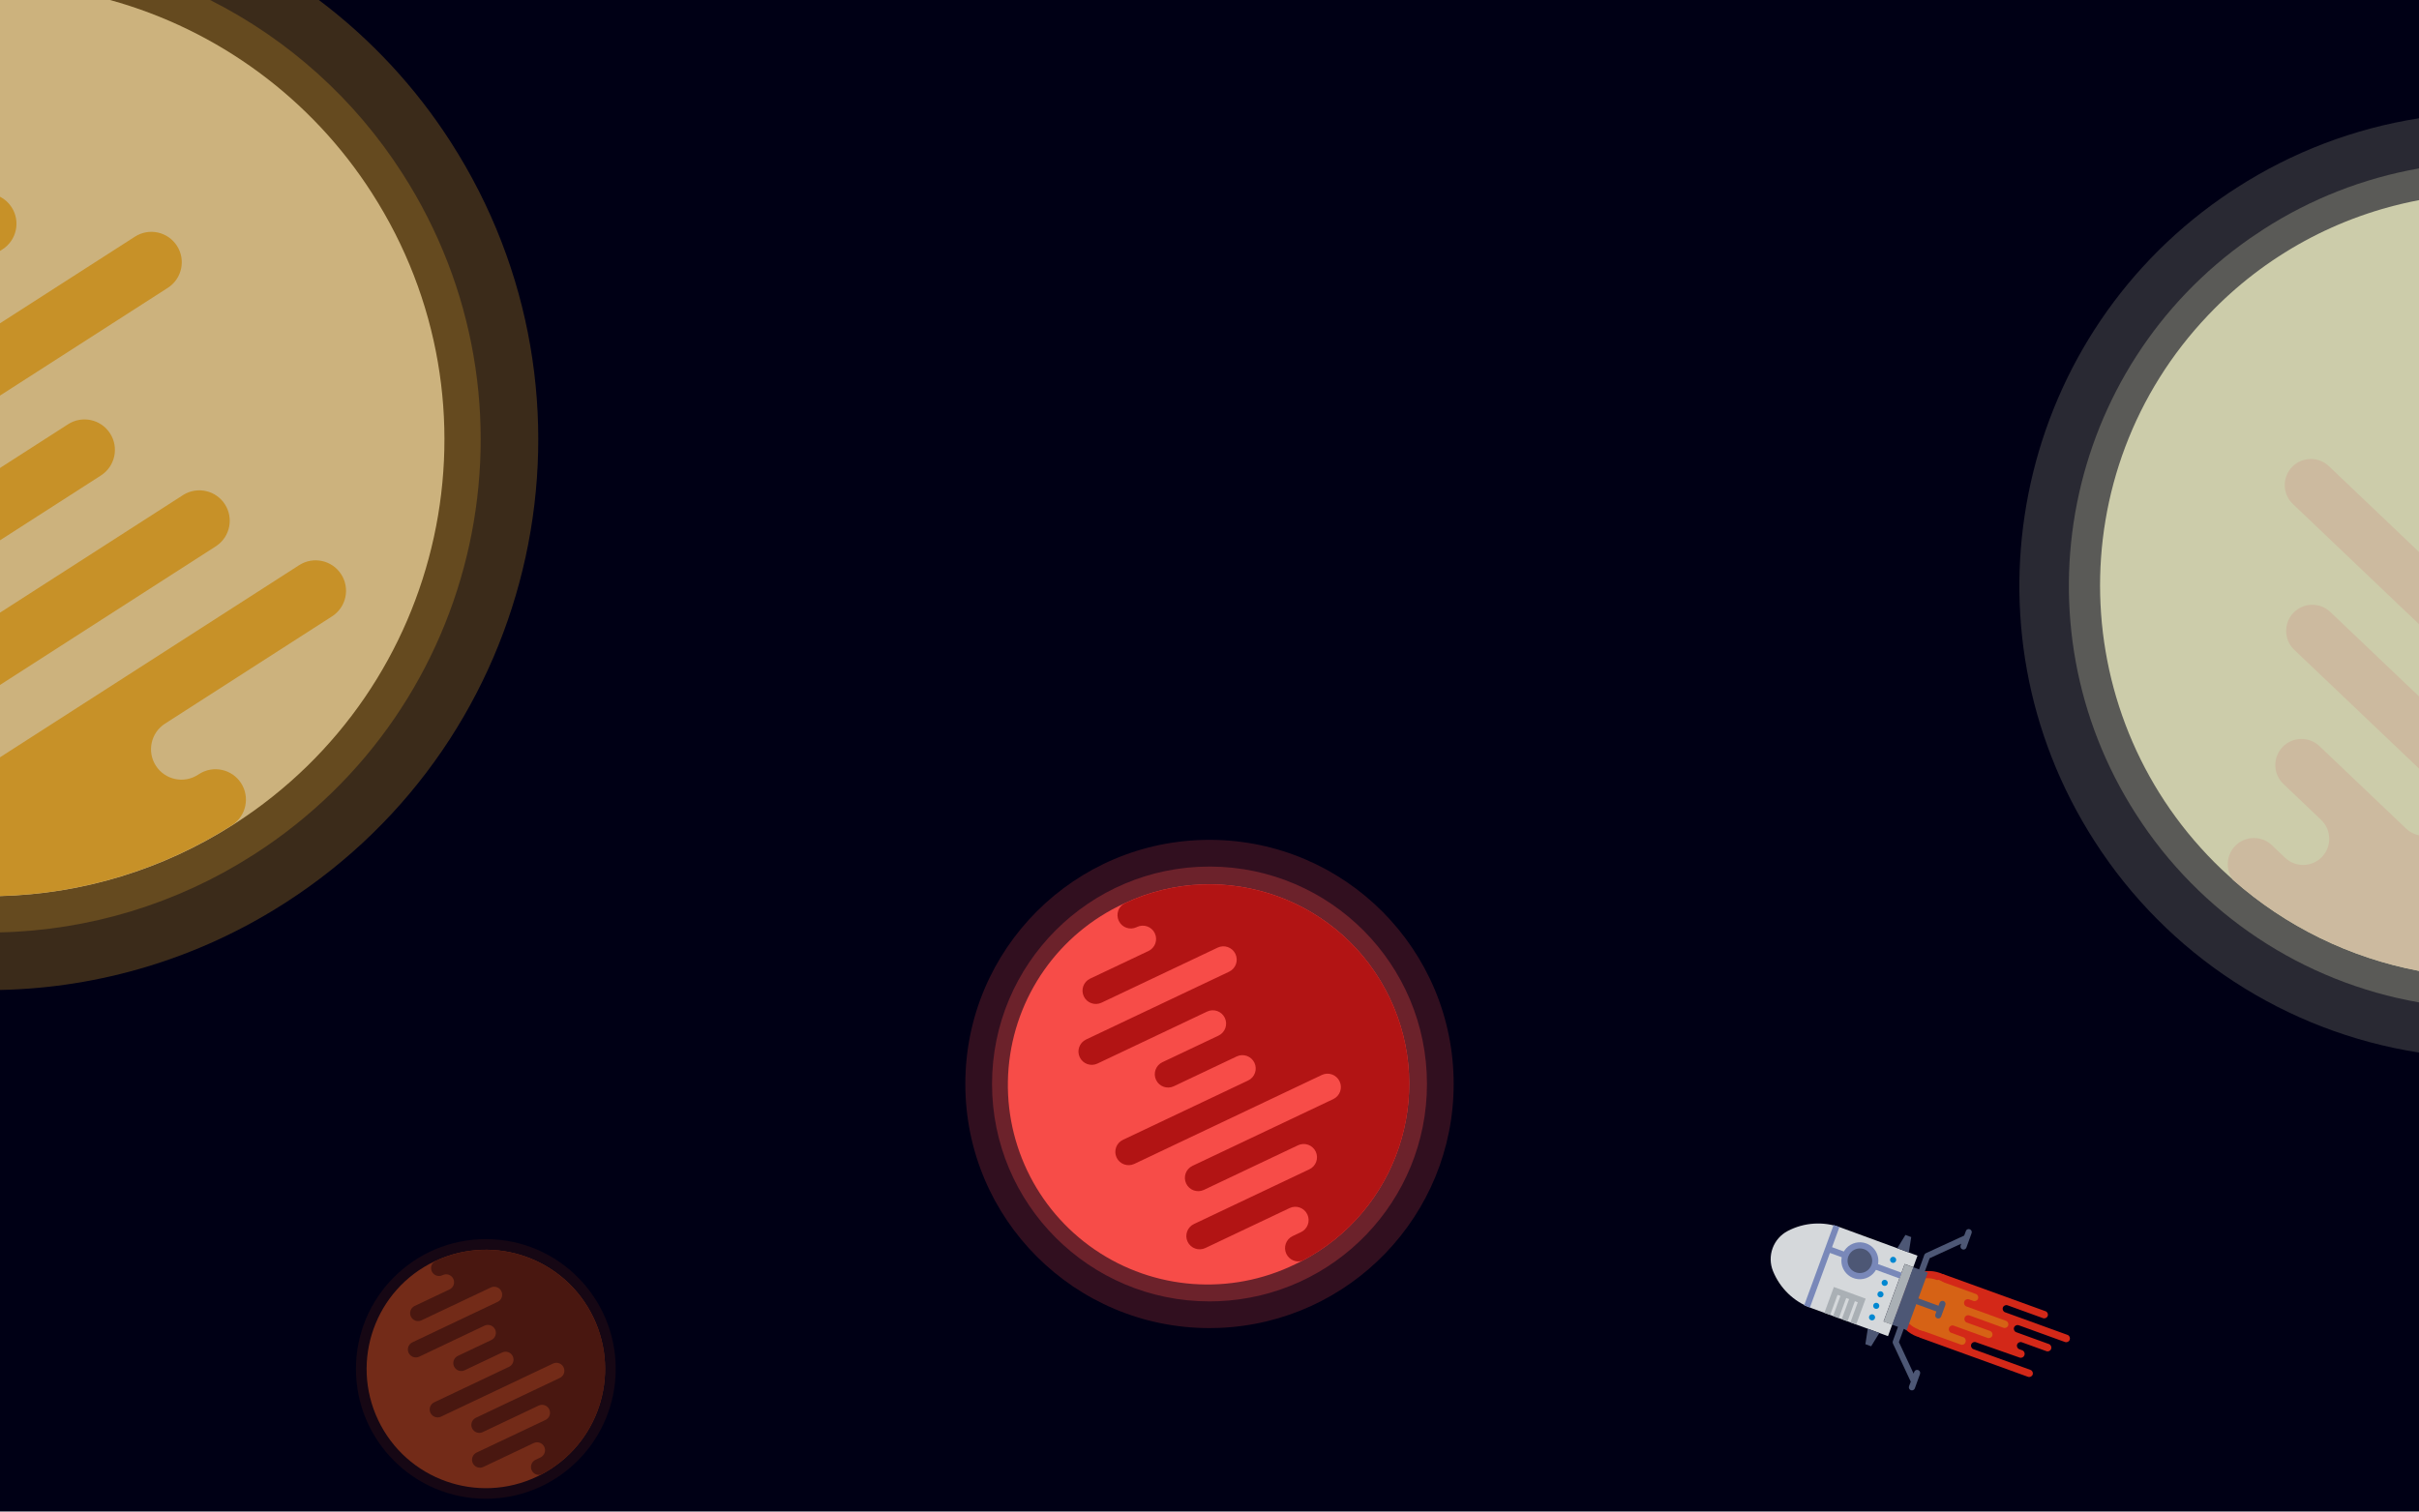
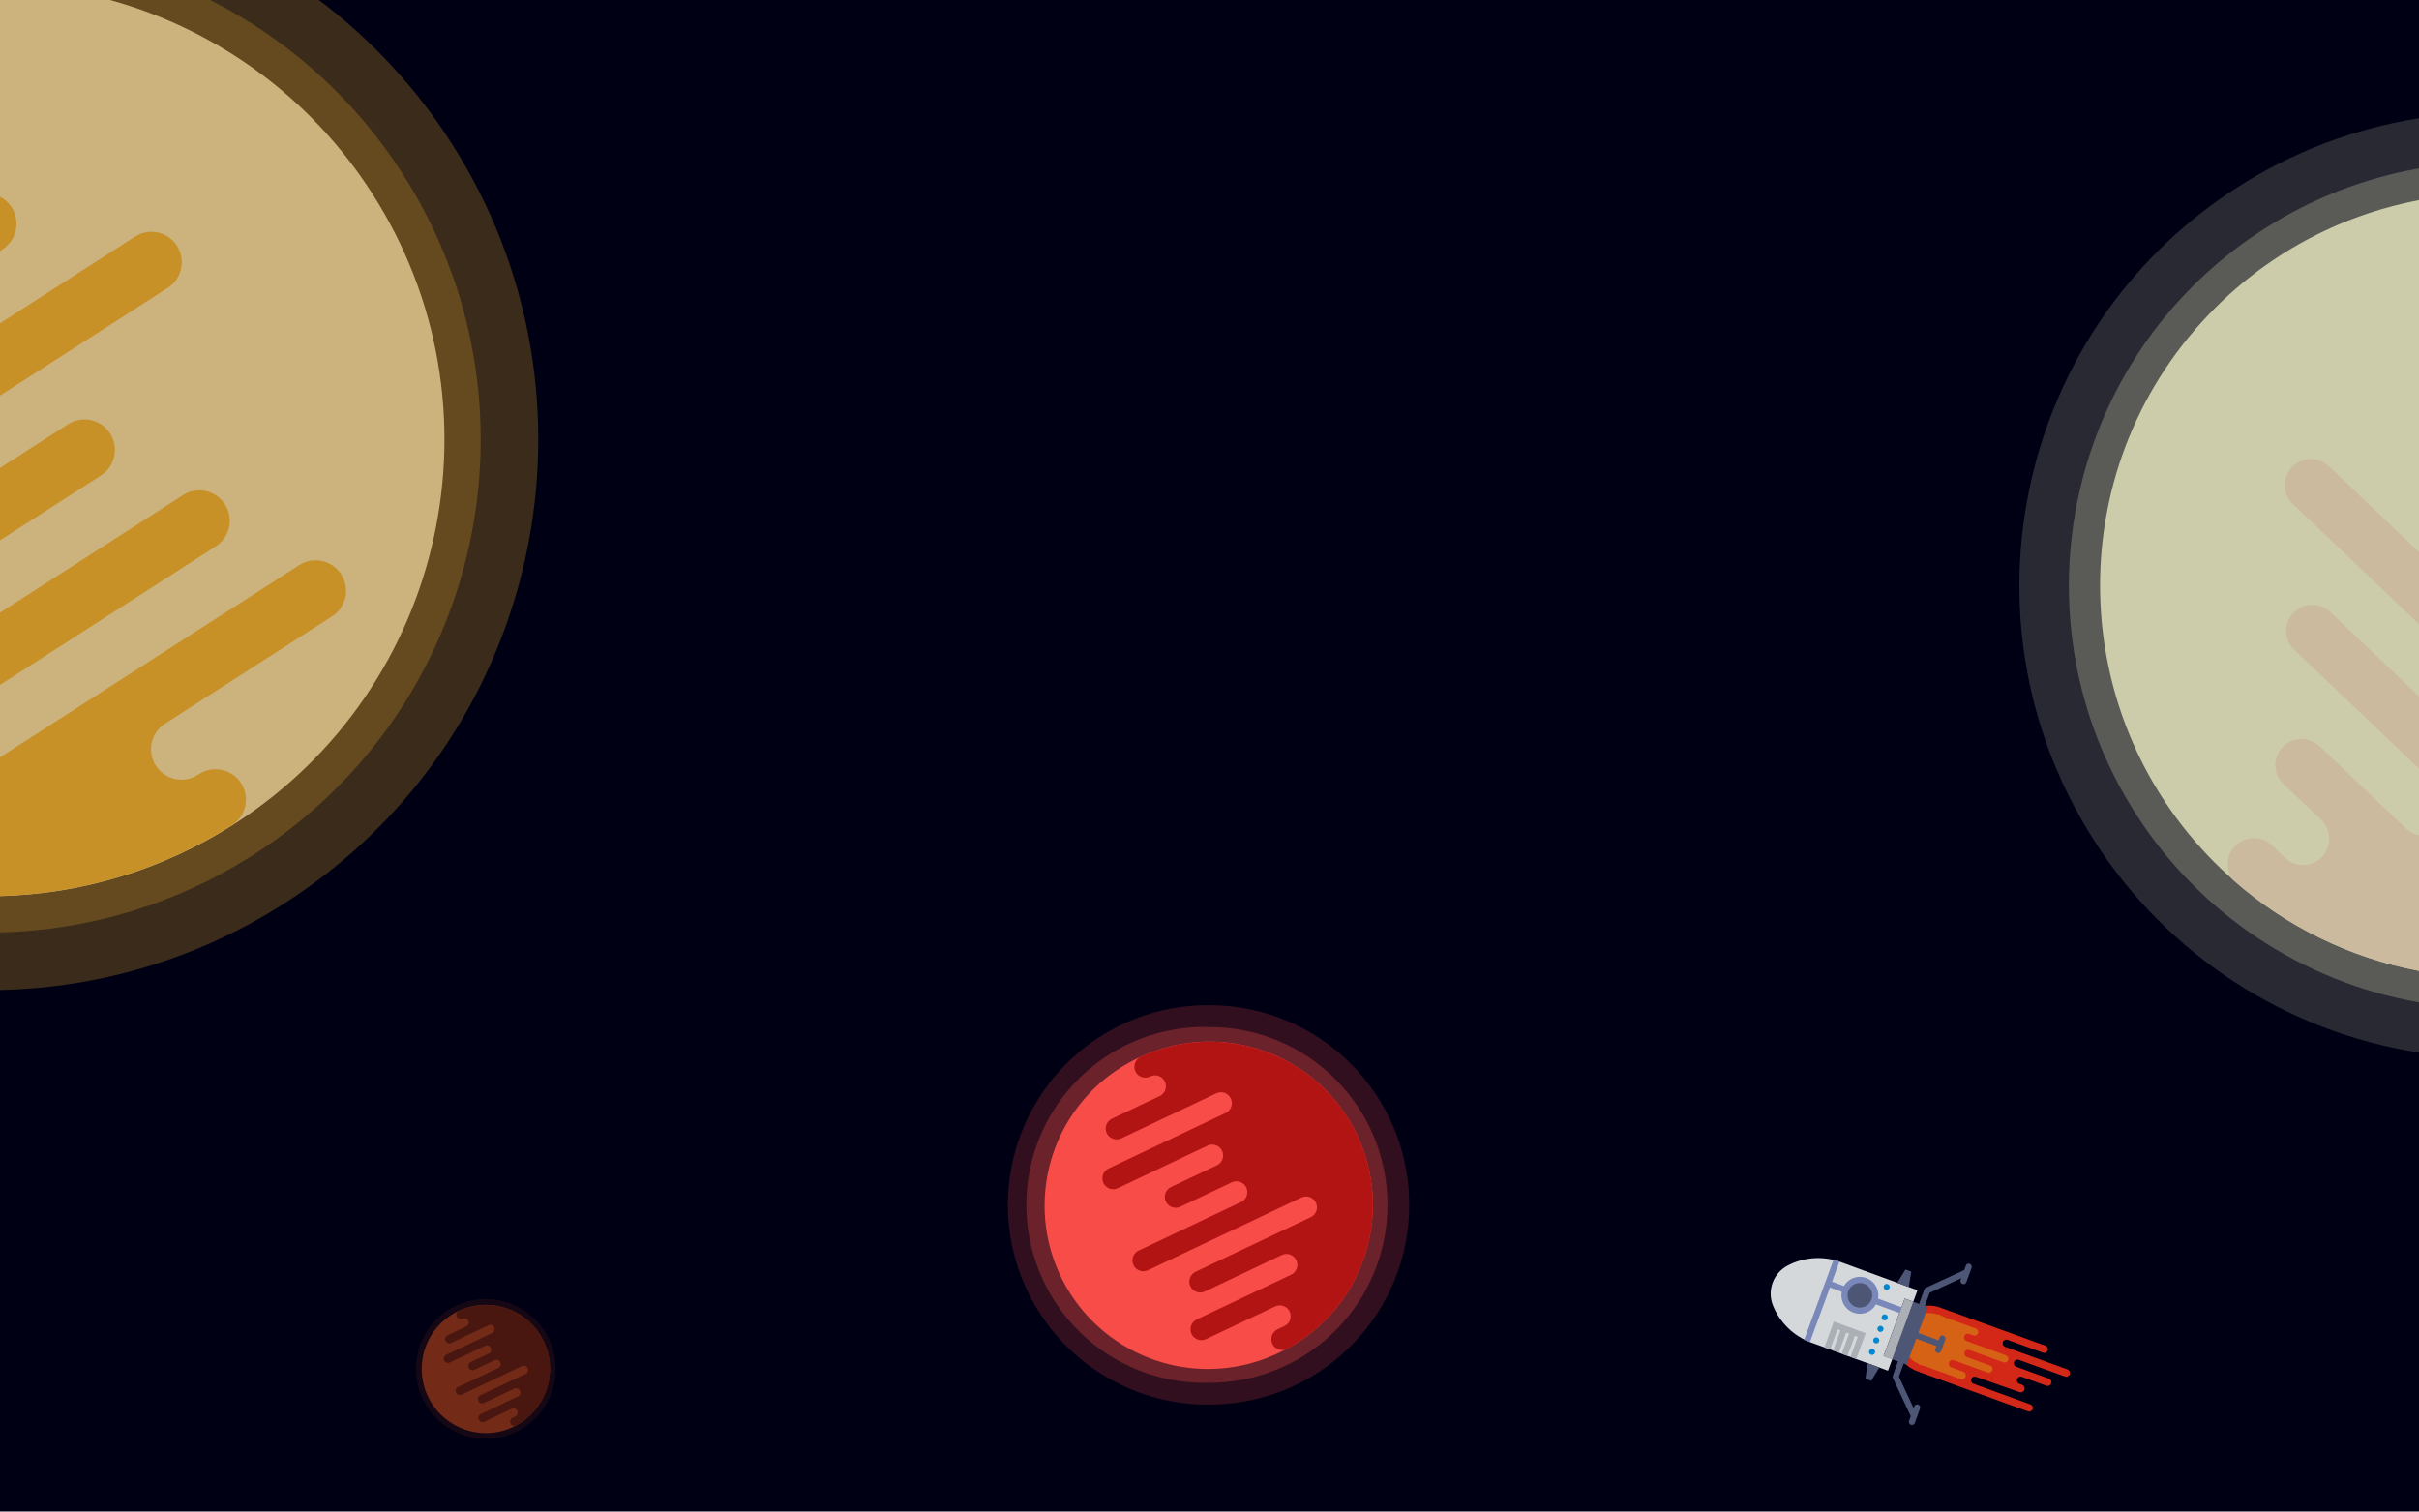
<svg xmlns="http://www.w3.org/2000/svg" viewBox="0 0 1400 875">
  <defs>
    <style>.cls-1{fill:#000015;}.cls-2,.cls-3,.cls-4{fill:#f74c48;}.cls-14,.cls-2{opacity:0.2;}.cls-11,.cls-15,.cls-3,.cls-7{opacity:0.3;}.cls-5{fill:#b21414;}.cls-6{opacity:0.9;}.cls-7,.cls-9{fill:#511a10;}.cls-8{fill:#7f3018;}.cls-10{opacity:0.8;}.cls-11,.cls-13{fill:#f9b52d;}.cls-12{fill:#ffdf97;}.cls-14,.cls-15,.cls-16{fill:#ffffcf;}.cls-17{fill:#ffe9c2;}.cls-18{fill:#ea2c18;}.cls-19{fill:#ed6d15;}.cls-20{fill:#556080;}.cls-21{fill:#bdc3c7;}.cls-22{fill:#ecf0f1;}.cls-23{fill:#8697cb;}.cls-24{fill:#0096e6;}</style>
  </defs>
  <g id="Capa_2" data-name="Capa 2">
    <g id="Capa_1-2" data-name="Capa 1">
      <rect class="cls-1" width="1400" height="875" />
-       <path class="cls-2" d="M841.31,627.5A141.32,141.32,0,0,1,705.59,768.7q-2.78.11-5.59.11a141.31,141.31,0,1,1,0-282.63h.73A141.32,141.32,0,0,1,841.31,627.5Z" />
-       <path class="cls-3" d="M825.86,627.5A125.86,125.86,0,0,1,705,753.26q-2.48.1-5,.1a125.86,125.86,0,1,1,0-251.72h.65A125.86,125.86,0,0,1,825.86,627.5Z" />
-       <path class="cls-4" d="M804.42,578a115.57,115.57,0,0,1-50.82,151.9q-2,1.06-4.09,2a115.57,115.57,0,1,1-99-208.85l.54-.25A115.57,115.57,0,0,1,804.42,578Z" />
-       <path class="cls-5" d="M804.44,578a115.57,115.57,0,0,1-50.82,151.9,7.7,7.7,0,0,1-9.16-4.08h0a7.7,7.7,0,0,1,3.66-10.26l4.83-2.29A7.7,7.7,0,0,0,756.62,703h0a7.7,7.7,0,0,0-10.26-3.66l-48.77,23.13a7.7,7.7,0,0,1-10.26-3.66h0A7.7,7.7,0,0,1,691,708.57l66.81-31.68a7.7,7.7,0,0,0,3.66-10.26h0A7.7,7.7,0,0,0,751.19,663l-54.43,25.81a7.7,7.7,0,0,1-6.6-13.92l81.49-38.64A7.7,7.7,0,0,0,775.3,626h0A7.7,7.7,0,0,0,765,622.29L656.5,673.76a7.7,7.7,0,0,1-10.26-3.66h0a7.7,7.7,0,0,1,3.66-10.26l72.47-34.36A7.7,7.7,0,0,0,726,615.22h0a7.7,7.7,0,0,0-10.26-3.66l-36.4,17.26a7.7,7.7,0,0,1-10.26-3.66h0a7.7,7.7,0,0,1,3.66-10.26l32.47-15.39a7.7,7.7,0,0,0,3.66-10.26h0a7.7,7.7,0,0,0-10.26-3.66l-63.45,30.09a7.7,7.7,0,0,1-6.6-13.92l82.8-39.26A7.7,7.7,0,0,0,715,552.22h0a7.7,7.7,0,0,0-10.26-3.66l-67.23,31.88a7.7,7.7,0,0,1-10.26-3.66h0a7.7,7.7,0,0,1,3.66-10.26l33.78-16a7.7,7.7,0,0,0,3.66-10.26h0a7.7,7.7,0,0,0-10.26-3.66l-.32.15a7.7,7.7,0,0,1-10.26-3.66h0A7.7,7.7,0,0,1,651,522.87,115.57,115.57,0,0,1,804.44,578Z" />
+       <path class="cls-2" d="M815.6,697.5A115.6,115.6,0,0,1,704.57,813q-2.28.09-4.57.09a115.6,115.6,0,1,1,0-231.19h.59A115.6,115.6,0,0,1,815.6,697.5Z" />
+       <path class="cls-3" d="M803,697.5a103,103,0,0,1-98.88,102.87q-2,.08-4.07.08a103,103,0,1,1,0-205.91h.53A103,103,0,0,1,803,697.5Z" />
+       <path class="cls-4" d="M785.42,657a94.54,94.54,0,0,1-41.57,124.26q-1.65.86-3.35,1.67a94.54,94.54,0,1,1-81-170.84l.44-.2A94.54,94.54,0,0,1,785.42,657Z" />
+       <path class="cls-5" d="M785.44,657a94.54,94.54,0,0,1-41.57,124.26,6.3,6.3,0,0,1-7.49-3.34h0a6.3,6.3,0,0,1,3-8.39l4-1.87a6.3,6.3,0,0,0,3-8.39h0a6.3,6.3,0,0,0-8.39-3L698,775.2a6.3,6.3,0,0,1-8.39-3h0a6.3,6.3,0,0,1,3-8.39l54.65-25.91a6.3,6.3,0,0,0,3-8.39h0a6.3,6.3,0,0,0-8.4-3l-44.53,21.11a6.3,6.3,0,0,1-5.4-11.39l66.66-31.61a6.3,6.3,0,0,0,3-8.39h0a6.3,6.3,0,0,0-8.4-3l-88.79,42.1a6.3,6.3,0,0,1-8.39-3h0a6.3,6.3,0,0,1,3-8.39l59.28-28.11a6.3,6.3,0,0,0,3-8.39h0a6.3,6.3,0,0,0-8.4-3l-29.77,14.12a6.3,6.3,0,0,1-8.39-3h0a6.3,6.3,0,0,1,3-8.39l26.56-12.59a6.3,6.3,0,0,0,3-8.39h0a6.3,6.3,0,0,0-8.4-3L647,687.81a6.3,6.3,0,0,1-5.4-11.39l67.73-32.12a6.3,6.3,0,0,0,3-8.39h0a6.3,6.3,0,0,0-8.4-3l-55,26.08a6.3,6.3,0,0,1-8.39-3h0a6.3,6.3,0,0,1,3-8.39l27.63-13.1a6.3,6.3,0,0,0,3-8.39h0a6.3,6.3,0,0,0-8.39-3l-.27.13a6.3,6.3,0,0,1-8.39-3h0a6.3,6.3,0,0,1,2.88-8.33A94.54,94.54,0,0,1,785.44,657Z" />
      <g class="cls-6">
-         <path class="cls-7" d="M356.34,792.46a75.15,75.15,0,0,1-72.18,75.09q-1.48.06-3,.06a75.15,75.15,0,1,1,0-150.3h.39A75.15,75.15,0,0,1,356.34,792.46Z" />
-         <path class="cls-8" d="M343.54,762.9a69,69,0,0,1-30.34,90.7q-1.2.63-2.44,1.22a69,69,0,1,1-59.13-124.7l.32-.15A69,69,0,0,1,343.54,762.9Z" />
-         <path class="cls-9" d="M343.55,762.92a69,69,0,0,1-30.34,90.7,4.6,4.6,0,0,1-5.47-2.44h0a4.6,4.6,0,0,1,2.18-6.12l2.89-1.37a4.6,4.6,0,0,0,2.19-6.13h0a4.6,4.6,0,0,0-6.13-2.18l-29.12,13.81a4.6,4.6,0,0,1-6.12-2.18h0a4.6,4.6,0,0,1,2.18-6.13L315.69,822a4.6,4.6,0,0,0,2.19-6.13h0a4.6,4.6,0,0,0-6.13-2.19l-32.5,15.41a4.6,4.6,0,0,1-3.94-8.31L324,797.67a4.6,4.6,0,0,0,2.19-6.13h0a4.6,4.6,0,0,0-6.13-2.19l-64.81,30.73a4.6,4.6,0,0,1-6.12-2.18h0a4.6,4.6,0,0,1,2.18-6.13l43.27-20.52a4.6,4.6,0,0,0,2.19-6.13h0a4.6,4.6,0,0,0-6.13-2.19l-21.73,10.3a4.6,4.6,0,0,1-6.12-2.18h0a4.6,4.6,0,0,1,2.18-6.13l19.38-9.19a4.6,4.6,0,0,0,2.19-6.13h0a4.6,4.6,0,0,0-6.13-2.19l-37.89,18a4.6,4.6,0,0,1-3.94-8.31L288,753.64a4.6,4.6,0,0,0,2.19-6.13h0a4.6,4.6,0,0,0-6.13-2.19l-40.14,19a4.6,4.6,0,0,1-6.12-2.18h0A4.6,4.6,0,0,1,240,756l20.17-9.56a4.6,4.6,0,0,0,2.19-6.13h0a4.6,4.6,0,0,0-6.13-2.18l-.19.09a4.6,4.6,0,0,1-6.12-2.18h0A4.6,4.6,0,0,1,252,730,69,69,0,0,1,343.55,762.92Z" />
+         <path class="cls-7" d="M321.61,792.46a40.42,40.42,0,0,1-38.82,40.39q-.8,0-1.6,0a40.42,40.42,0,1,1,0-80.84h.21A40.42,40.42,0,0,1,321.61,792.46Z" />
+         <path class="cls-8" d="M314.72,776.56a37.12,37.12,0,0,1-16.32,48.78q-.65.34-1.31.66a37.11,37.11,0,1,1-31.8-67.07l.17-.08A37.12,37.12,0,0,1,314.72,776.56Z" />
+         <path class="cls-9" d="M314.73,776.58a37.12,37.12,0,0,1-16.32,48.78,2.47,2.47,0,0,1-2.94-1.31h0a2.47,2.47,0,0,1,1.17-3.29l1.55-.74a2.47,2.47,0,0,0,1.18-3.29h0a2.47,2.47,0,0,0-3.3-1.17L280.41,823a2.47,2.47,0,0,1-3.29-1.17h0a2.47,2.47,0,0,1,1.17-3.3l21.45-10.17a2.47,2.47,0,0,0,1.18-3.29h0a2.47,2.47,0,0,0-3.3-1.18l-17.48,8.29a2.47,2.47,0,0,1-2.12-4.47l26.17-12.41a2.47,2.47,0,0,0,1.18-3.29h0a2.47,2.47,0,0,0-3.3-1.18l-34.86,16.53a2.47,2.47,0,0,1-3.29-1.17h0a2.47,2.47,0,0,1,1.17-3.3l23.27-11a2.47,2.47,0,0,0,1.18-3.29h0a2.47,2.47,0,0,0-3.3-1.18l-11.69,5.54a2.47,2.47,0,0,1-3.29-1.17h0a2.47,2.47,0,0,1,1.17-3.3l10.43-4.94a2.47,2.47,0,0,0,1.18-3.29h0a2.47,2.47,0,0,0-3.3-1.18l-20.38,9.66a2.47,2.47,0,0,1-2.12-4.47l26.59-12.61a2.47,2.47,0,0,0,1.18-3.29h0a2.47,2.47,0,0,0-3.3-1.18l-21.59,10.24a2.47,2.47,0,0,1-3.29-1.17h0a2.47,2.47,0,0,1,1.17-3.29l10.85-5.14a2.47,2.47,0,0,0,1.18-3.29h0a2.47,2.47,0,0,0-3.3-1.17l-.1,0a2.47,2.47,0,0,1-3.29-1.17h0a2.47,2.47,0,0,1,1.13-3.27A37.12,37.12,0,0,1,314.73,776.58Z" />
      </g>
      <g class="cls-10">
        <path class="cls-11" d="M165.13,522.6l-1.39.87A317,317,0,0,1,0,573.08V0H184.53A317.78,317.78,0,0,1,261,82.43C356,230.44,313.13,427.51,165.13,522.6Z" />
        <path class="cls-11" d="M147.11,494.56l-1.24.78A283.8,283.8,0,0,1,0,539.75V0H121.59A283.71,283.71,0,0,1,232.92,100.44C318.06,233,279.64,409.42,147.11,494.56Z" />
        <path class="cls-12" d="M135.77,476.91c-.38.24-.76.49-1.14.72A263,263,0,0,1,0,518.76V0H63.66A263.19,263.19,0,0,1,215.27,111.78C294.15,234.56,258.55,398,135.77,476.91Z" />
        <path class="cls-13" d="M1.45,144.34,0,145.27v-31.4A17.41,17.41,0,0,1,6.74,120a17.55,17.55,0,0,1,2.39,13.27A17.53,17.53,0,0,1,1.45,144.34Z" />
        <path class="cls-13" d="M58.42,275.24,0,312.77V270.9l39.38-25.3a17.6,17.6,0,0,1,24.32,5.29h0A17.61,17.61,0,0,1,58.42,275.24Z" />
        <path class="cls-13" d="M97.13,166.62,0,229V187.14L78.09,137a17.59,17.59,0,0,1,24.32,5.3h0A17.6,17.6,0,0,1,97.13,166.62Z" />
        <path class="cls-13" d="M125.3,316,0,396.51V354.65l106.26-68.27a17.61,17.61,0,0,1,19,29.64Z" />
        <path class="cls-13" d="M192.18,356.8,95.5,418.91a17.62,17.62,0,0,0-5.31,24.34v0a17.62,17.62,0,0,0,24.34,5.29l.69-.45a17.62,17.62,0,0,1,24.33,5.3v0a17.6,17.6,0,0,1-5,24.12A262.94,262.94,0,0,1,0,518.68V438.39L173.14,327.16a17.61,17.61,0,0,1,24.33,5.3v0A17.6,17.6,0,0,1,192.18,356.8Z" />
      </g>
      <g class="cls-10">
        <path class="cls-14" d="M1400,68.47V609.31a273,273,0,0,1-187.83-122.46c-79.74-124.12-46.53-288.41,73.36-372.18q4.41-3.09,9-6A272.52,272.52,0,0,1,1400,68.47Z" />
        <path class="cls-15" d="M1400,97.49V580.27a244.37,244.37,0,0,1-163.74-108.89c-71.39-111.14-41.66-258.24,65.68-333.25q4-2.76,8.05-5.4A244.31,244.31,0,0,1,1400,97.49Z" />
        <path class="cls-16" d="M1400,115.87V562a225.84,225.84,0,0,1-107.48-52.56l-.29-.26q-3.19-2.83-6.33-5.8c-90.81-86.46-94.34-230.18-7.89-321A226,226,0,0,1,1400,115.87Z" />
        <path class="cls-17" d="M1400,319.52v41.8l-73-69.55a15.12,15.12,0,0,1-.53-21.38h0a15.12,15.12,0,0,1,21.39-.53Z" />
        <path class="cls-17" d="M1400,403.12v41.79l-72.19-68.73a15.13,15.13,0,1,1,20.87-21.92Z" />
        <path class="cls-17" d="M1400,483.56v78.49a225.71,225.71,0,0,1-107.53-52.57l-.24-.32a15.14,15.14,0,0,1,1.26-19.35h0a15.13,15.13,0,0,1,21.39-.53l7.61,7.25a15.13,15.13,0,0,0,21.39-.52h0a15.14,15.14,0,0,0-.54-21.4l-21.81-20.76a15.13,15.13,0,0,1-.52-21.39h0a15.15,15.15,0,0,1,21.4-.53l50.21,47.81A15,15,0,0,0,1400,483.56Z" />
      </g>
      <g class="cls-6">
-         <circle class="cls-18" cx="1116.3" cy="755.43" r="19.57" transform="translate(25.82 1547.67) rotate(-70.09)" />
-         <path class="cls-18" d="M1173.64,797l-62-22.46a2.14,2.14,0,0,1-1.28-2.74L1122.24,739a2.14,2.14,0,0,1,2.74-1.28l58.86,21.32a2.14,2.14,0,0,1,1.28,2.74v0a2.14,2.14,0,0,1-2.74,1.28l-20.47-7.42a2.14,2.14,0,0,0-2.74,1.28v0a2.14,2.14,0,0,0,1.28,2.74l36.12,13.09a2.14,2.14,0,0,1,1.28,2.74l0,.1a2.14,2.14,0,0,1-2.74,1.28l-26.73-9.68a2.14,2.14,0,0,0-2.74,1.28v0a2.14,2.14,0,0,0,1.28,2.74l18.9,6.85a2.14,2.14,0,0,1,1.28,2.74l0,.1a2.14,2.14,0,0,1-2.74,1.28l-14.21-5.15a2.14,2.14,0,0,0-2.74,1.28v0a2.14,2.14,0,0,0,1.28,2.74l1.68.61a2.14,2.14,0,0,1,1.28,2.74l-.07.2a2.14,2.14,0,0,1-2.74,1.28L1143.58,777a2.14,2.14,0,0,0-2.74,1.28v0a2.14,2.14,0,0,0,1.28,2.74l33,12a2.14,2.14,0,0,1,1.28,2.74v0A2.14,2.14,0,0,1,1173.64,797Z" />
-         <path class="cls-19" d="M1134.66,778.31l-21.54-7.8a2.14,2.14,0,0,1-1.28-2.74l8.94-24.67a2.14,2.14,0,0,1,2.74-1.28l20,7.24a2.14,2.14,0,0,1,1.28,2.74v0a2.14,2.14,0,0,1-2.74,1.28l-2.5-.9a2.14,2.14,0,0,0-2.74,1.28l0,.12a2.14,2.14,0,0,0,1.28,2.74l22.84,8.28a2.14,2.14,0,0,1,1.28,2.74h0a2.14,2.14,0,0,1-2.74,1.28l-19.71-7.14a2.14,2.14,0,0,0-2.74,1.28l0,.11a2.14,2.14,0,0,0,1.28,2.74l13.45,4.87a2.14,2.14,0,0,1,1.28,2.74v0a2.14,2.14,0,0,1-2.74,1.28l-19.56-7.09a2.14,2.14,0,0,0-2.74,1.28l0,.12a2.14,2.14,0,0,0,1.28,2.74l7,2.55a2.14,2.14,0,0,1,1.28,2.74l0,.11A2.14,2.14,0,0,1,1134.66,778.31Z" />
-         <circle class="cls-19" cx="1116.3" cy="755.43" r="15.26" transform="matrix(0.34, -0.94, 0.94, 0.34, 25.82, 1547.67)" />
-         <path class="cls-19" d="M1130.43,761.32a15.57,15.57,0,0,1-19.85,8.46,1,1,0,0,1-.41-1.29h0a1,1,0,0,1,1.36-.55l.66.28a1,1,0,0,0,1.36-.55h0a1,1,0,0,0-.55-1.36l-6.69-2.85a1,1,0,0,1-.55-1.36h0a1,1,0,0,1,1.36-.55l9.17,3.9a1,1,0,0,0,1.36-.55h0a1,1,0,0,0-.55-1.36l-7.47-3.18a1,1,0,0,1,.81-1.91l11.18,4.76a1,1,0,0,0,1.36-.55h0a1,1,0,0,0-.55-1.36L1107.55,755a1,1,0,0,1-.55-1.36h0a1,1,0,0,1,1.36-.55l9.94,4.23a1,1,0,0,0,1.36-.55h0a1,1,0,0,0-.55-1.36l-5-2.12a1,1,0,0,1-.55-1.36h0a1,1,0,0,1,1.36-.55l4.45,1.9a1,1,0,0,0,1.36-.55h0a1,1,0,0,0-.55-1.36l-8.71-3.7a1,1,0,0,1,.81-1.91l11.36,4.83A1,1,0,0,0,1125,750h0a1,1,0,0,0-.55-1.36l-9.22-3.92a1,1,0,0,1-.55-1.36h0a1,1,0,0,1,1.36-.55l4.63,2a1,1,0,0,0,1.36-.55h0a1,1,0,0,0-.55-1.36l0,0a1,1,0,0,1-.55-1.36h0a1,1,0,0,1,1.34-.56A15.57,15.57,0,0,1,1130.43,761.32Z" />
-         <path class="cls-20" d="M1098.47,768.06l-3,8.32a1.75,1.75,0,0,0-.1.68,1.78,1.78,0,0,0,.16.68l10.33,22.1-1,2.64a1.78,1.78,0,0,0,3.35,1.23l3-8.32a1.78,1.78,0,0,0-3.35-1.23l-.36,1L1099,776.92l2.8-7.63a1.78,1.78,0,0,0-3.35-1.23Z" />
-         <path class="cls-20" d="M1137.77,712.62l-1,2.64-22.16,10.2a1.79,1.79,0,0,0-.92,1l-3,8.32A1.78,1.78,0,0,0,1114,736l2.8-7.63,18.27-8.4-.36,1a1.78,1.78,0,0,0,3.35,1.23l3-8.32a1.78,1.78,0,0,0-3.35-1.23Z" />
-         <path class="cls-20" d="M1122.53,754.22l-.61,1.66-11.72-4.29a1.77,1.77,0,1,0-1.22,3.33l11.72,4.29-.61,1.66a1.78,1.78,0,0,0,3.35,1.23l2.44-6.66a1.78,1.78,0,0,0-3.35-1.23Z" />
-         <rect class="cls-21" x="1081.06" y="746.55" width="35.44" height="5.49" transform="translate(17.15 1523.14) rotate(-69.87)" />
-         <path class="cls-22" d="M1025.9,722.59h0a18.41,18.41,0,0,0,.23,13.24h0a37.94,37.94,0,0,0,22.12,21.37l44.43,16.28,2.44-6.66-5-1.84,12.2-33.28,5,1.84,2.44-6.66-44.43-16.28a37.94,37.94,0,0,0-30.69,2h0A18.41,18.41,0,0,0,1025.9,722.59Z" />
-         <polygon class="cls-23" points="1061.22 709.11 1044.15 755.7 1047.49 756.92 1059.08 725.31 1067.45 728.38 1068.67 725.05 1060.3 721.98 1064.57 710.33 1061.22 709.11" />
-         <rect class="cls-23" x="1090.56" y="727.58" width="3.54" height="16.04" transform="translate(25.77 1508.1) rotate(-69.87)" />
-         <ellipse class="cls-24" cx="1083.41" cy="762.54" rx="1.77" ry="1.78" transform="translate(-5.37 1517.39) rotate(-69.87)" />
-         <ellipse class="cls-24" cx="1085.85" cy="755.88" rx="1.77" ry="1.78" transform="translate(2.48 1515.32) rotate(-69.87)" />
-         <ellipse class="cls-24" cx="1088.29" cy="749.23" rx="1.77" ry="1.78" transform="translate(10.33 1513.24) rotate(-69.87)" />
-         <ellipse class="cls-24" cx="1090.73" cy="742.57" rx="1.77" ry="1.78" transform="translate(18.18 1511.17) rotate(-69.87)" />
-         <ellipse class="cls-24" cx="1095.61" cy="729.26" rx="1.77" ry="1.78" transform="translate(33.88 1507.02) rotate(-69.87)" />
-         <polygon class="cls-20" points="1087.66 771.65 1082.94 779.35 1079.59 778.13 1080.97 769.19 1087.66 771.65" />
-         <polygon class="cls-20" points="1098.05 722.6 1102.77 714.89 1106.12 716.12 1104.74 725.05 1098.05 722.6" />
-         <ellipse class="cls-20" cx="1076.43" cy="729.78" rx="8.86" ry="8.91" transform="translate(20.81 1489.35) rotate(-69.87)" />
-         <path class="cls-23" d="M1086.47,733.46a10.7,10.7,0,1,1-6.38-13.66A10.68,10.68,0,0,1,1086.47,733.46Zm-16.74-6.13a7.13,7.13,0,1,0,9.13-4.2A7.12,7.12,0,0,0,1069.73,727.33Z" />
-         <polygon class="cls-21" points="1055.86 759.99 1059.21 761.22 1063.48 749.57 1065.15 750.18 1060.88 761.83 1064.23 763.06 1068.5 751.41 1070.17 752.02 1065.9 763.67 1069.25 764.9 1073.52 753.25 1075.2 753.87 1070.93 765.51 1074.27 766.74 1079.76 751.76 1061.35 745.02 1055.86 759.99" />
-         <rect class="cls-20" x="1087.66" y="747.23" width="35.44" height="8.97" transform="translate(19.21 1530.93) rotate(-69.87)" />
+         <circle class="cls-18" cx="1116.3" cy="775.43" r="19.57" transform="translate(7.01 1560.86) rotate(-70.09)" />
+         <path class="cls-18" d="M1173.64,817l-62-22.46a2.14,2.14,0,0,1-1.28-2.74L1122.24,759a2.14,2.14,0,0,1,2.74-1.28l58.86,21.32a2.14,2.14,0,0,1,1.28,2.74v0a2.14,2.14,0,0,1-2.74,1.28l-20.47-7.42a2.14,2.14,0,0,0-2.74,1.28v0a2.14,2.14,0,0,0,1.28,2.74l36.12,13.09a2.14,2.14,0,0,1,1.28,2.74l0,.1a2.14,2.14,0,0,1-2.74,1.28l-26.73-9.68a2.14,2.14,0,0,0-2.74,1.28v0a2.14,2.14,0,0,0,1.28,2.74l18.9,6.85a2.14,2.14,0,0,1,1.28,2.74l0,.1a2.14,2.14,0,0,1-2.74,1.28l-14.21-5.15a2.14,2.14,0,0,0-2.74,1.28v0a2.14,2.14,0,0,0,1.28,2.74l1.68.61a2.14,2.14,0,0,1,1.28,2.74l-.07.2a2.14,2.14,0,0,1-2.74,1.28L1143.58,797a2.14,2.14,0,0,0-2.74,1.28v0a2.14,2.14,0,0,0,1.28,2.74l33,12a2.14,2.14,0,0,1,1.28,2.74v0A2.14,2.14,0,0,1,1173.64,817Z" />
+         <path class="cls-19" d="M1134.66,798.31l-21.54-7.8a2.14,2.14,0,0,1-1.28-2.74l8.94-24.67a2.14,2.14,0,0,1,2.74-1.28l20,7.24a2.14,2.14,0,0,1,1.28,2.74v0a2.14,2.14,0,0,1-2.74,1.28l-2.5-.9a2.14,2.14,0,0,0-2.74,1.28l0,.12a2.14,2.14,0,0,0,1.28,2.74l22.84,8.28a2.14,2.14,0,0,1,1.28,2.74h0a2.14,2.14,0,0,1-2.74,1.28l-19.71-7.14a2.14,2.14,0,0,0-2.74,1.28l0,.11a2.14,2.14,0,0,0,1.28,2.74l13.45,4.87a2.14,2.14,0,0,1,1.28,2.74v0a2.14,2.14,0,0,1-2.74,1.28l-19.56-7.09a2.14,2.14,0,0,0-2.74,1.28l0,.12a2.14,2.14,0,0,0,1.28,2.74l7,2.55a2.14,2.14,0,0,1,1.28,2.74l0,.11A2.14,2.14,0,0,1,1134.66,798.31Z" />
+         <circle class="cls-19" cx="1116.3" cy="775.43" r="15.26" transform="translate(7.01 1560.86) rotate(-70.09)" />
+         <path class="cls-19" d="M1130.43,781.32a15.57,15.57,0,0,1-19.85,8.46,1,1,0,0,1-.41-1.29h0a1,1,0,0,1,1.36-.55l.66.28a1,1,0,0,0,1.36-.55h0a1,1,0,0,0-.55-1.36l-6.69-2.85a1,1,0,0,1-.55-1.36h0a1,1,0,0,1,1.36-.55l9.17,3.9a1,1,0,0,0,1.36-.55h0a1,1,0,0,0-.55-1.36l-7.47-3.18a1,1,0,0,1,.81-1.91l11.18,4.76a1,1,0,0,0,1.36-.55h0a1,1,0,0,0-.55-1.36L1107.55,775a1,1,0,0,1-.55-1.36h0a1,1,0,0,1,1.36-.55l9.94,4.23a1,1,0,0,0,1.36-.55h0a1,1,0,0,0-.55-1.36l-5-2.12a1,1,0,0,1-.55-1.36h0a1,1,0,0,1,1.36-.55l4.45,1.9a1,1,0,0,0,1.36-.55h0a1,1,0,0,0-.55-1.36l-8.71-3.7a1,1,0,0,1,.81-1.91l11.36,4.83A1,1,0,0,0,1125,770h0a1,1,0,0,0-.55-1.36l-9.22-3.92a1,1,0,0,1-.55-1.36h0a1,1,0,0,1,1.36-.55l4.63,2a1,1,0,0,0,1.36-.55h0a1,1,0,0,0-.55-1.36l0,0a1,1,0,0,1-.55-1.36h0a1,1,0,0,1,1.34-.56A15.57,15.57,0,0,1,1130.43,781.32Z" />
+         <path class="cls-20" d="M1098.47,788.06l-3,8.32a1.75,1.75,0,0,0-.1.68,1.78,1.78,0,0,0,.16.68l10.33,22.1-1,2.64a1.78,1.78,0,0,0,3.35,1.23l3-8.32a1.78,1.78,0,0,0-3.35-1.23l-.36,1L1099,796.92l2.8-7.63a1.78,1.78,0,0,0-3.35-1.23Z" />
+         <path class="cls-20" d="M1137.77,732.62l-1,2.64-22.16,10.2a1.79,1.79,0,0,0-.92,1l-3,8.32A1.78,1.78,0,0,0,1114,756l2.8-7.63,18.27-8.4-.36,1a1.78,1.78,0,0,0,3.35,1.23l3-8.32a1.78,1.78,0,0,0-3.35-1.23Z" />
+         <path class="cls-20" d="M1122.53,774.22l-.61,1.66-11.72-4.29a1.77,1.77,0,1,0-1.22,3.33l11.72,4.29-.61,1.66a1.78,1.78,0,0,0,3.35,1.23l2.44-6.66a1.78,1.78,0,0,0-3.35-1.23Z" />
+         <rect class="cls-21" x="1081.06" y="766.55" width="35.44" height="5.49" transform="translate(-1.63 1536.26) rotate(-69.87)" />
+         <path class="cls-22" d="M1025.9,742.59h0a18.41,18.41,0,0,0,.23,13.24h0a37.94,37.94,0,0,0,22.12,21.37l44.43,16.28,2.44-6.66-5-1.84,12.2-33.28,5,1.84,2.44-6.66-44.43-16.28a37.94,37.94,0,0,0-30.69,2h0A18.41,18.41,0,0,0,1025.9,742.59Z" />
+         <polygon class="cls-23" points="1061.22 729.11 1044.15 775.7 1047.49 776.92 1059.08 745.31 1067.45 748.38 1068.67 745.05 1060.3 741.98 1064.57 730.33 1061.22 729.11" />
+         <rect class="cls-23" x="1090.56" y="747.58" width="3.54" height="16.04" transform="translate(6.99 1521.22) rotate(-69.87)" />
+         <ellipse class="cls-24" cx="1083.41" cy="782.54" rx="1.77" ry="1.78" transform="translate(-24.14 1530.51) rotate(-69.87)" />
+         <ellipse class="cls-24" cx="1085.85" cy="775.88" rx="1.77" ry="1.78" transform="translate(-16.29 1528.44) rotate(-69.87)" />
+         <ellipse class="cls-24" cx="1088.29" cy="769.23" rx="1.77" ry="1.78" transform="translate(-8.45 1526.36) rotate(-69.87)" />
+         <ellipse class="cls-24" cx="1090.73" cy="762.57" rx="1.77" ry="1.78" transform="translate(-0.6 1524.29) rotate(-69.87)" />
+         <ellipse class="cls-24" cx="1095.61" cy="749.26" rx="1.77" ry="1.78" transform="matrix(0.34, -0.94, 0.94, 0.34, 15.1, 1520.13)" />
+         <polygon class="cls-20" points="1087.66 791.65 1082.94 799.35 1079.59 798.13 1080.97 789.19 1087.66 791.65" />
+         <polygon class="cls-20" points="1098.05 742.6 1102.77 734.89 1106.12 736.12 1104.74 745.05 1098.05 742.6" />
+         <ellipse class="cls-20" cx="1076.43" cy="749.78" rx="8.86" ry="8.91" transform="translate(2.03 1502.47) rotate(-69.87)" />
+         <path class="cls-23" d="M1086.47,753.46a10.7,10.7,0,1,1-6.38-13.66A10.68,10.68,0,0,1,1086.47,753.46Zm-16.74-6.13a7.13,7.13,0,1,0,9.13-4.2A7.12,7.12,0,0,0,1069.73,747.33Z" />
+         <polygon class="cls-21" points="1055.86 779.99 1059.21 781.22 1063.48 769.57 1065.15 770.18 1060.88 781.83 1064.23 783.06 1068.5 771.41 1070.17 772.02 1065.9 783.67 1069.25 784.9 1073.52 773.25 1075.2 773.87 1070.93 785.51 1074.27 786.74 1079.76 771.76 1061.35 765.02 1055.86 779.99" />
+         <rect class="cls-20" x="1087.66" y="767.23" width="35.44" height="8.97" transform="translate(0.43 1544.04) rotate(-69.87)" />
      </g>
    </g>
  </g>
</svg>
